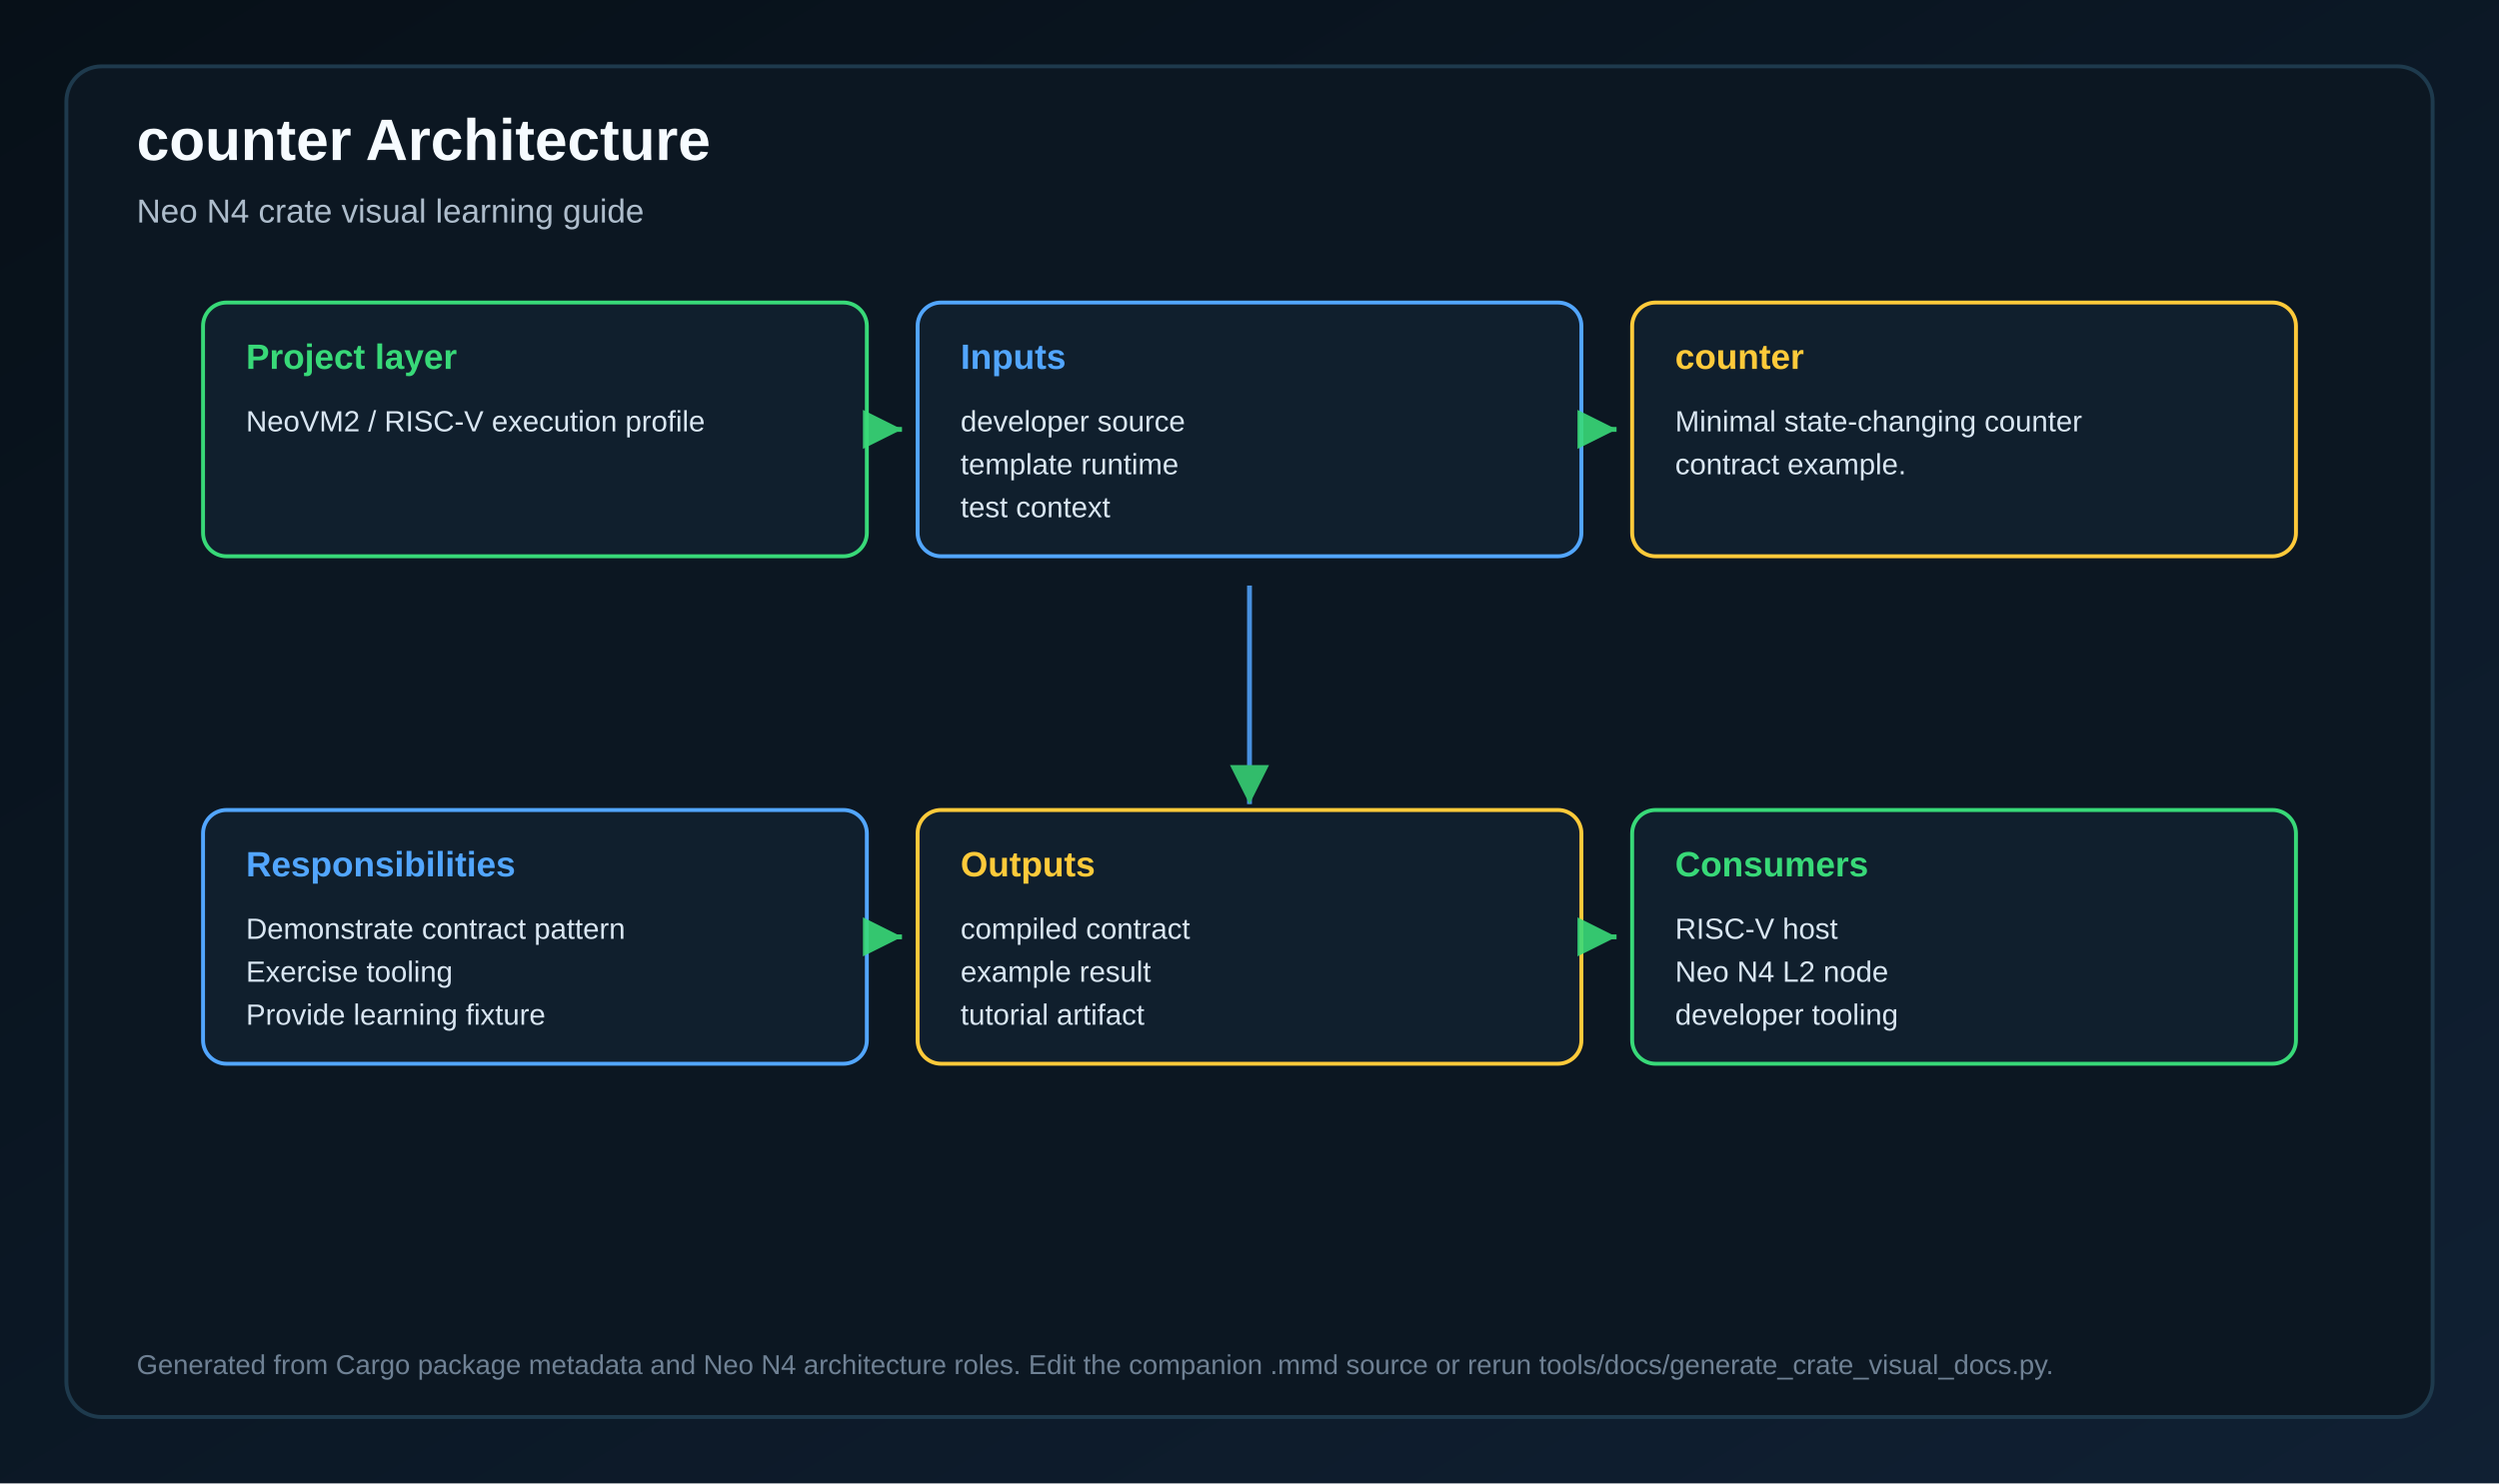
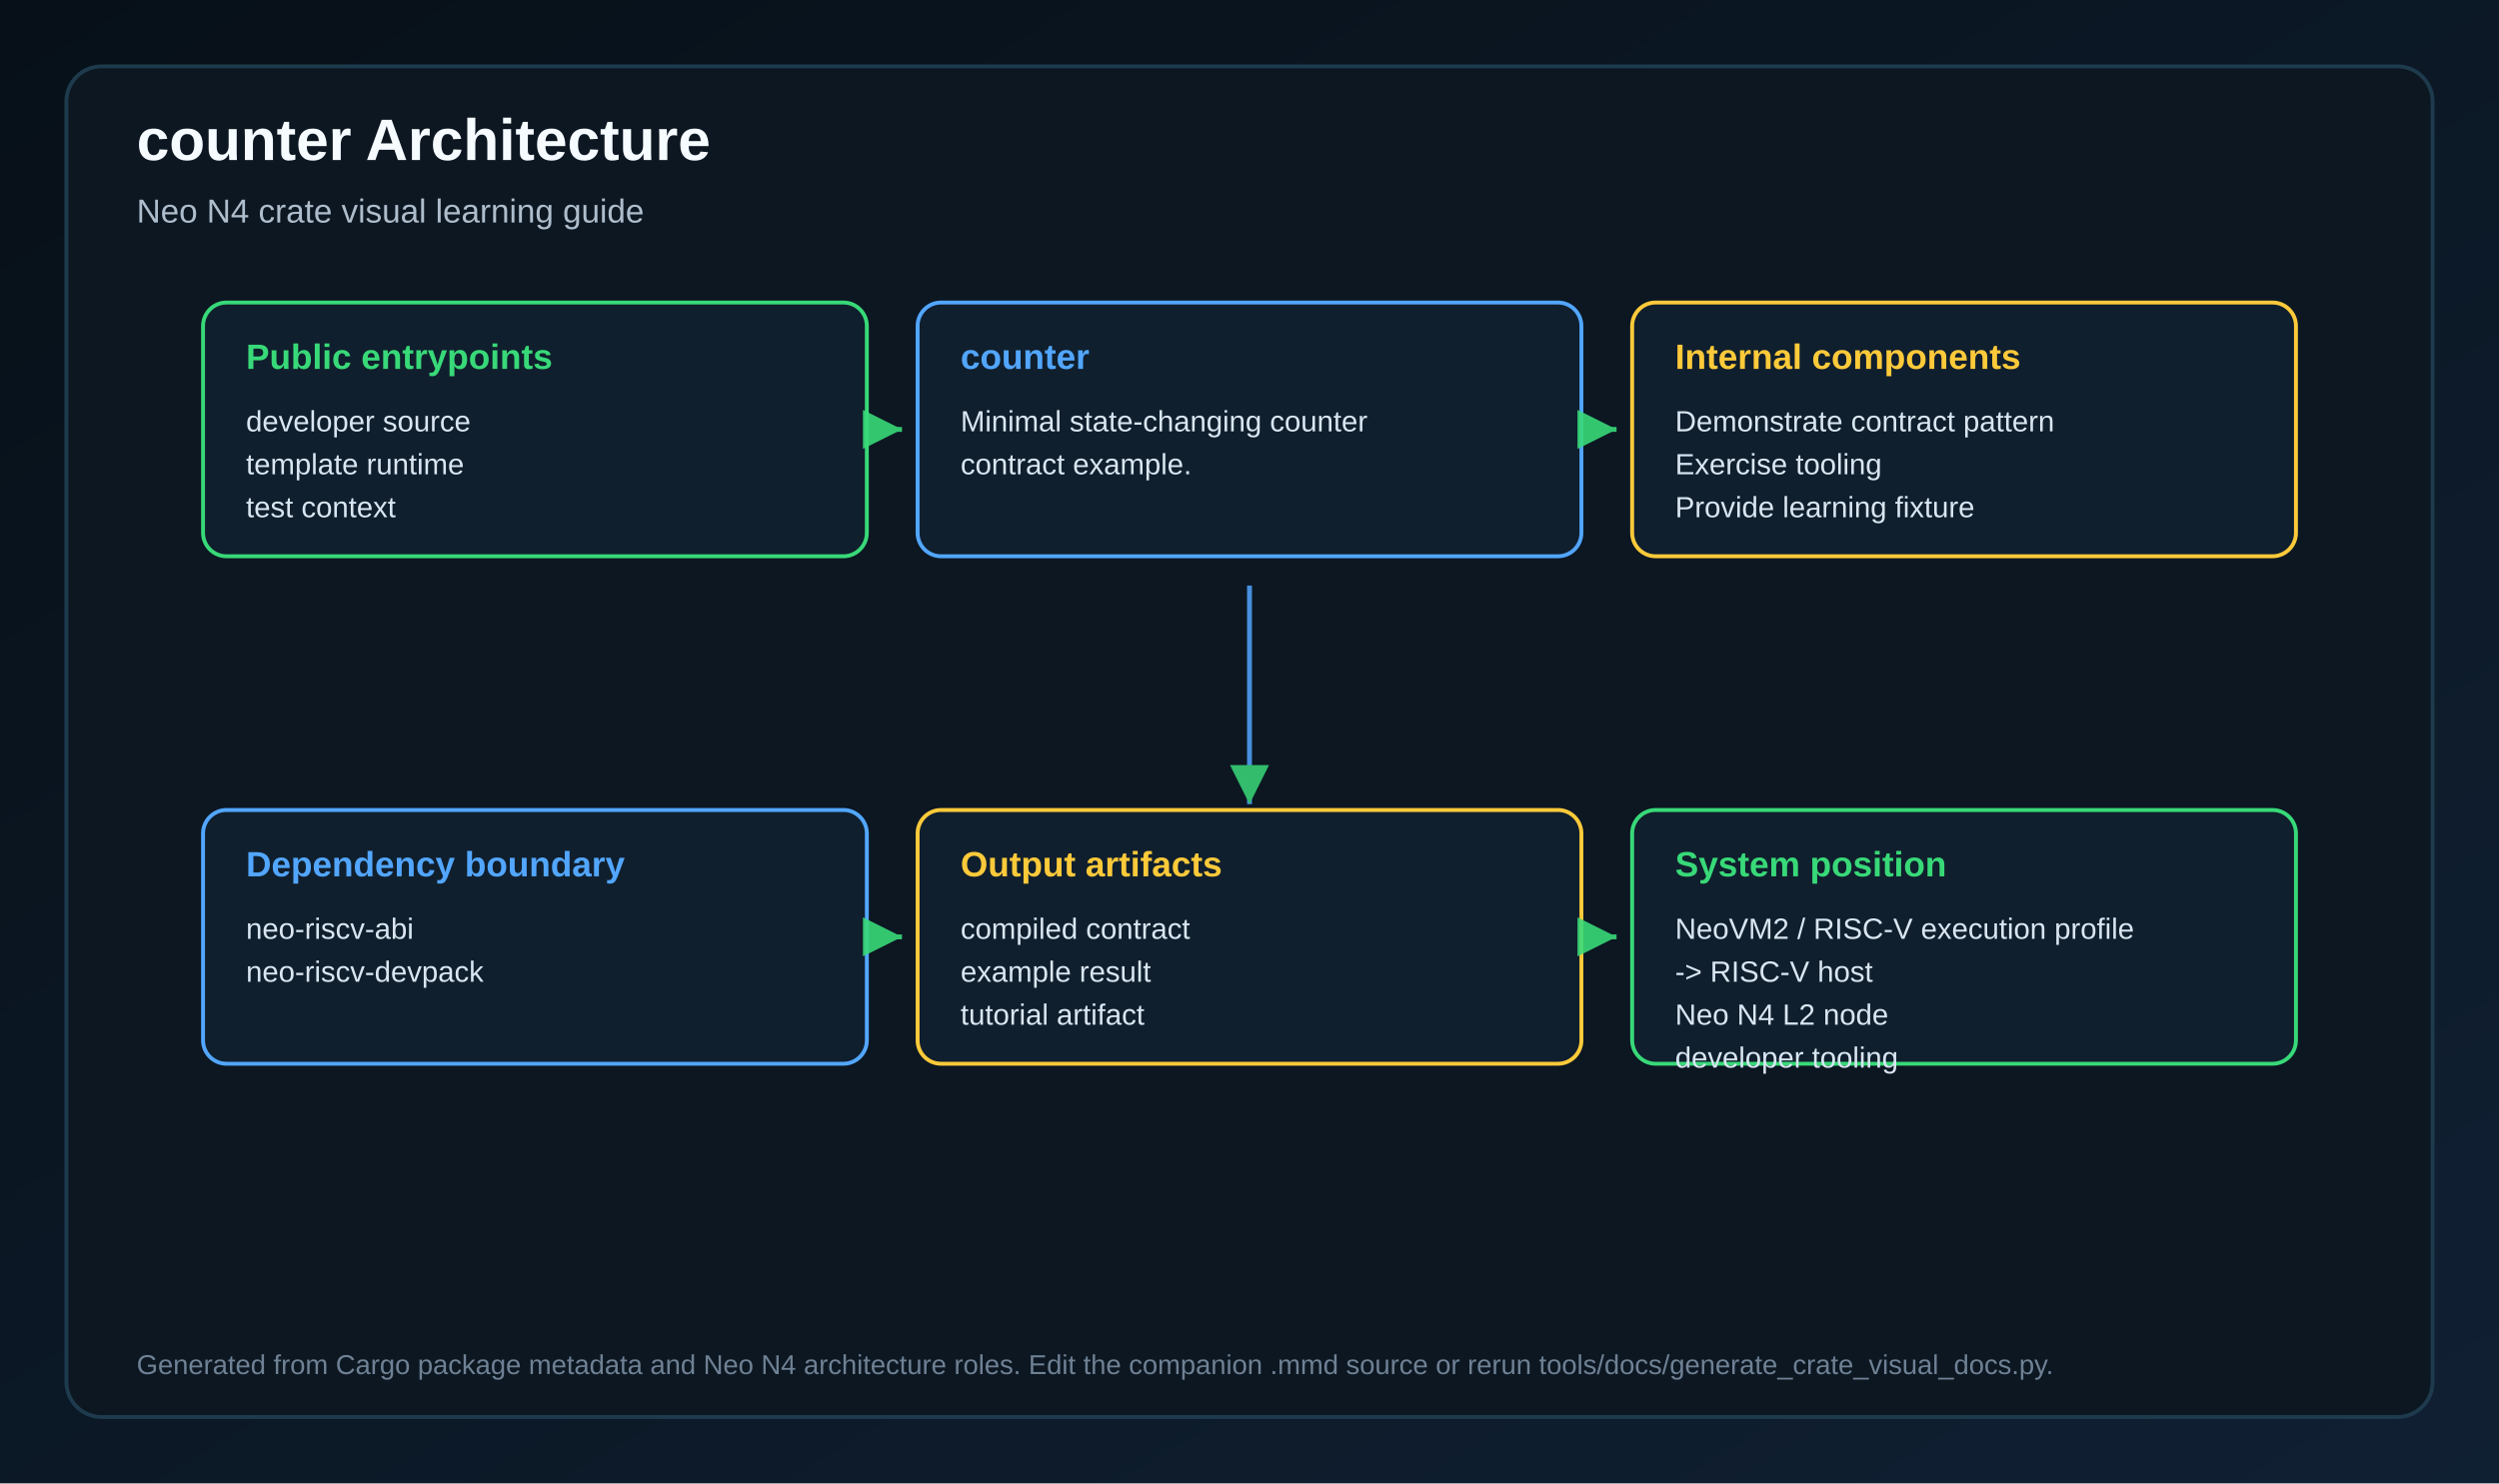
<svg xmlns="http://www.w3.org/2000/svg" width="1280" height="760" viewBox="0 0 1280 760" role="img" aria-label="counter Architecture">
  <defs>
    <linearGradient id="bg" x1="0" x2="1" y1="0" y2="1">
      <stop offset="0" stop-color="#071018" />
      <stop offset="1" stop-color="#102033" />
    </linearGradient>
    <marker id="arrow" markerWidth="12" markerHeight="12" refX="10" refY="6" orient="auto">
      <path d="M2,2 L10,6 L2,10 Z" fill="#38d978" />
    </marker>
  </defs>
  <rect x="0" y="0" width="1280" height="760" fill="url(#bg)" />
  <rect x="34" y="34" width="1212" height="692" rx="18" fill="#0c1722" stroke="#1e3a4d" stroke-width="2" />
  <text x="70" y="82" fill="#f6fbff" font-size="30" font-family="Segoe UI, Arial, sans-serif" font-weight="700">counter Architecture</text>
  <text x="70" y="114" fill="#aebdcc" font-size="17" font-family="Segoe UI, Arial, sans-serif">Neo N4 crate visual learning guide</text>
  <rect x="104" y="155" width="340" height="130" rx="12" fill="#101f2d" stroke="#38d978" stroke-width="2" />
-   <text x="126" y="189" fill="#38d978" font-size="18" font-family="Segoe UI, Arial, sans-serif" font-weight="700">Project layer</text>
-   <text x="126" y="221" fill="#d9e6f2" font-size="15" font-family="Segoe UI, Arial, sans-serif">NeoVM2 / RISC-V execution profile</text>
+   <text x="126" y="189" fill="#38d978" font-size="18" font-family="Segoe UI, Arial, sans-serif" font-weight="700">Public entrypoints</text>
+   <text x="126" y="221" fill="#d9e6f2" font-size="15" font-family="Segoe UI, Arial, sans-serif">developer source</text>
+   <text x="126" y="243" fill="#d9e6f2" font-size="15" font-family="Segoe UI, Arial, sans-serif">template runtime</text>
+   <text x="126" y="265" fill="#d9e6f2" font-size="15" font-family="Segoe UI, Arial, sans-serif">test context</text>
  <rect x="470" y="155" width="340" height="130" rx="12" fill="#101f2d" stroke="#52a6ff" stroke-width="2" />
-   <text x="492" y="189" fill="#52a6ff" font-size="18" font-family="Segoe UI, Arial, sans-serif" font-weight="700">Inputs</text>
-   <text x="492" y="221" fill="#d9e6f2" font-size="15" font-family="Segoe UI, Arial, sans-serif">developer source</text>
-   <text x="492" y="243" fill="#d9e6f2" font-size="15" font-family="Segoe UI, Arial, sans-serif">template runtime</text>
-   <text x="492" y="265" fill="#d9e6f2" font-size="15" font-family="Segoe UI, Arial, sans-serif">test context</text>
+   <text x="492" y="189" fill="#52a6ff" font-size="18" font-family="Segoe UI, Arial, sans-serif" font-weight="700">counter</text>
+   <text x="492" y="221" fill="#d9e6f2" font-size="15" font-family="Segoe UI, Arial, sans-serif">Minimal state-changing counter</text>
+   <text x="492" y="243" fill="#d9e6f2" font-size="15" font-family="Segoe UI, Arial, sans-serif">contract example.</text>
  <line x1="452" y1="220" x2="462" y2="220" stroke="#38d978" stroke-width="2.5" marker-end="url(#arrow)" opacity="0.9" />
  <rect x="836" y="155" width="340" height="130" rx="12" fill="#101f2d" stroke="#ffca3a" stroke-width="2" />
-   <text x="858" y="189" fill="#ffca3a" font-size="18" font-family="Segoe UI, Arial, sans-serif" font-weight="700">counter</text>
-   <text x="858" y="221" fill="#d9e6f2" font-size="15" font-family="Segoe UI, Arial, sans-serif">Minimal state-changing counter</text>
-   <text x="858" y="243" fill="#d9e6f2" font-size="15" font-family="Segoe UI, Arial, sans-serif">contract example.</text>
+   <text x="858" y="189" fill="#ffca3a" font-size="18" font-family="Segoe UI, Arial, sans-serif" font-weight="700">Internal components</text>
+   <text x="858" y="221" fill="#d9e6f2" font-size="15" font-family="Segoe UI, Arial, sans-serif">Demonstrate contract pattern</text>
+   <text x="858" y="243" fill="#d9e6f2" font-size="15" font-family="Segoe UI, Arial, sans-serif">Exercise tooling</text>
+   <text x="858" y="265" fill="#d9e6f2" font-size="15" font-family="Segoe UI, Arial, sans-serif">Provide learning fixture</text>
  <line x1="818" y1="220" x2="828" y2="220" stroke="#38d978" stroke-width="2.5" marker-end="url(#arrow)" opacity="0.9" />
  <rect x="104" y="415" width="340" height="130" rx="12" fill="#101f2d" stroke="#52a6ff" stroke-width="2" />
-   <text x="126" y="449" fill="#52a6ff" font-size="18" font-family="Segoe UI, Arial, sans-serif" font-weight="700">Responsibilities</text>
-   <text x="126" y="481" fill="#d9e6f2" font-size="15" font-family="Segoe UI, Arial, sans-serif">Demonstrate contract pattern</text>
-   <text x="126" y="503" fill="#d9e6f2" font-size="15" font-family="Segoe UI, Arial, sans-serif">Exercise tooling</text>
-   <text x="126" y="525" fill="#d9e6f2" font-size="15" font-family="Segoe UI, Arial, sans-serif">Provide learning fixture</text>
+   <text x="126" y="449" fill="#52a6ff" font-size="18" font-family="Segoe UI, Arial, sans-serif" font-weight="700">Dependency boundary</text>
+   <text x="126" y="481" fill="#d9e6f2" font-size="15" font-family="Segoe UI, Arial, sans-serif">neo-riscv-abi</text>
+   <text x="126" y="503" fill="#d9e6f2" font-size="15" font-family="Segoe UI, Arial, sans-serif">neo-riscv-devpack</text>
  <rect x="470" y="415" width="340" height="130" rx="12" fill="#101f2d" stroke="#ffca3a" stroke-width="2" />
-   <text x="492" y="449" fill="#ffca3a" font-size="18" font-family="Segoe UI, Arial, sans-serif" font-weight="700">Outputs</text>
+   <text x="492" y="449" fill="#ffca3a" font-size="18" font-family="Segoe UI, Arial, sans-serif" font-weight="700">Output artifacts</text>
  <text x="492" y="481" fill="#d9e6f2" font-size="15" font-family="Segoe UI, Arial, sans-serif">compiled contract</text>
  <text x="492" y="503" fill="#d9e6f2" font-size="15" font-family="Segoe UI, Arial, sans-serif">example result</text>
  <text x="492" y="525" fill="#d9e6f2" font-size="15" font-family="Segoe UI, Arial, sans-serif">tutorial artifact</text>
  <line x1="452" y1="480" x2="462" y2="480" stroke="#38d978" stroke-width="2.5" marker-end="url(#arrow)" opacity="0.9" />
  <rect x="836" y="415" width="340" height="130" rx="12" fill="#101f2d" stroke="#38d978" stroke-width="2" />
-   <text x="858" y="449" fill="#38d978" font-size="18" font-family="Segoe UI, Arial, sans-serif" font-weight="700">Consumers</text>
-   <text x="858" y="481" fill="#d9e6f2" font-size="15" font-family="Segoe UI, Arial, sans-serif">RISC-V host</text>
-   <text x="858" y="503" fill="#d9e6f2" font-size="15" font-family="Segoe UI, Arial, sans-serif">Neo N4 L2 node</text>
-   <text x="858" y="525" fill="#d9e6f2" font-size="15" font-family="Segoe UI, Arial, sans-serif">developer tooling</text>
+   <text x="858" y="449" fill="#38d978" font-size="18" font-family="Segoe UI, Arial, sans-serif" font-weight="700">System position</text>
+   <text x="858" y="481" fill="#d9e6f2" font-size="15" font-family="Segoe UI, Arial, sans-serif">NeoVM2 / RISC-V execution profile</text>
+   <text x="858" y="503" fill="#d9e6f2" font-size="15" font-family="Segoe UI, Arial, sans-serif">-&gt; RISC-V host</text>
+   <text x="858" y="525" fill="#d9e6f2" font-size="15" font-family="Segoe UI, Arial, sans-serif">Neo N4 L2 node</text>
+   <text x="858" y="547" fill="#d9e6f2" font-size="15" font-family="Segoe UI, Arial, sans-serif">developer tooling</text>
  <line x1="818" y1="480" x2="828" y2="480" stroke="#38d978" stroke-width="2.5" marker-end="url(#arrow)" opacity="0.9" />
  <path d="M640 300 C640 350 640 370 640 412" stroke="#52a6ff" stroke-width="2.5" fill="none" marker-end="url(#arrow)" opacity="0.85" />
  <text x="70" y="704" fill="#6f8194" font-size="14" font-family="Segoe UI, Arial, sans-serif">Generated from Cargo package metadata and Neo N4 architecture roles. Edit the companion .mmd source or rerun tools/docs/generate_crate_visual_docs.py.</text>
</svg>
